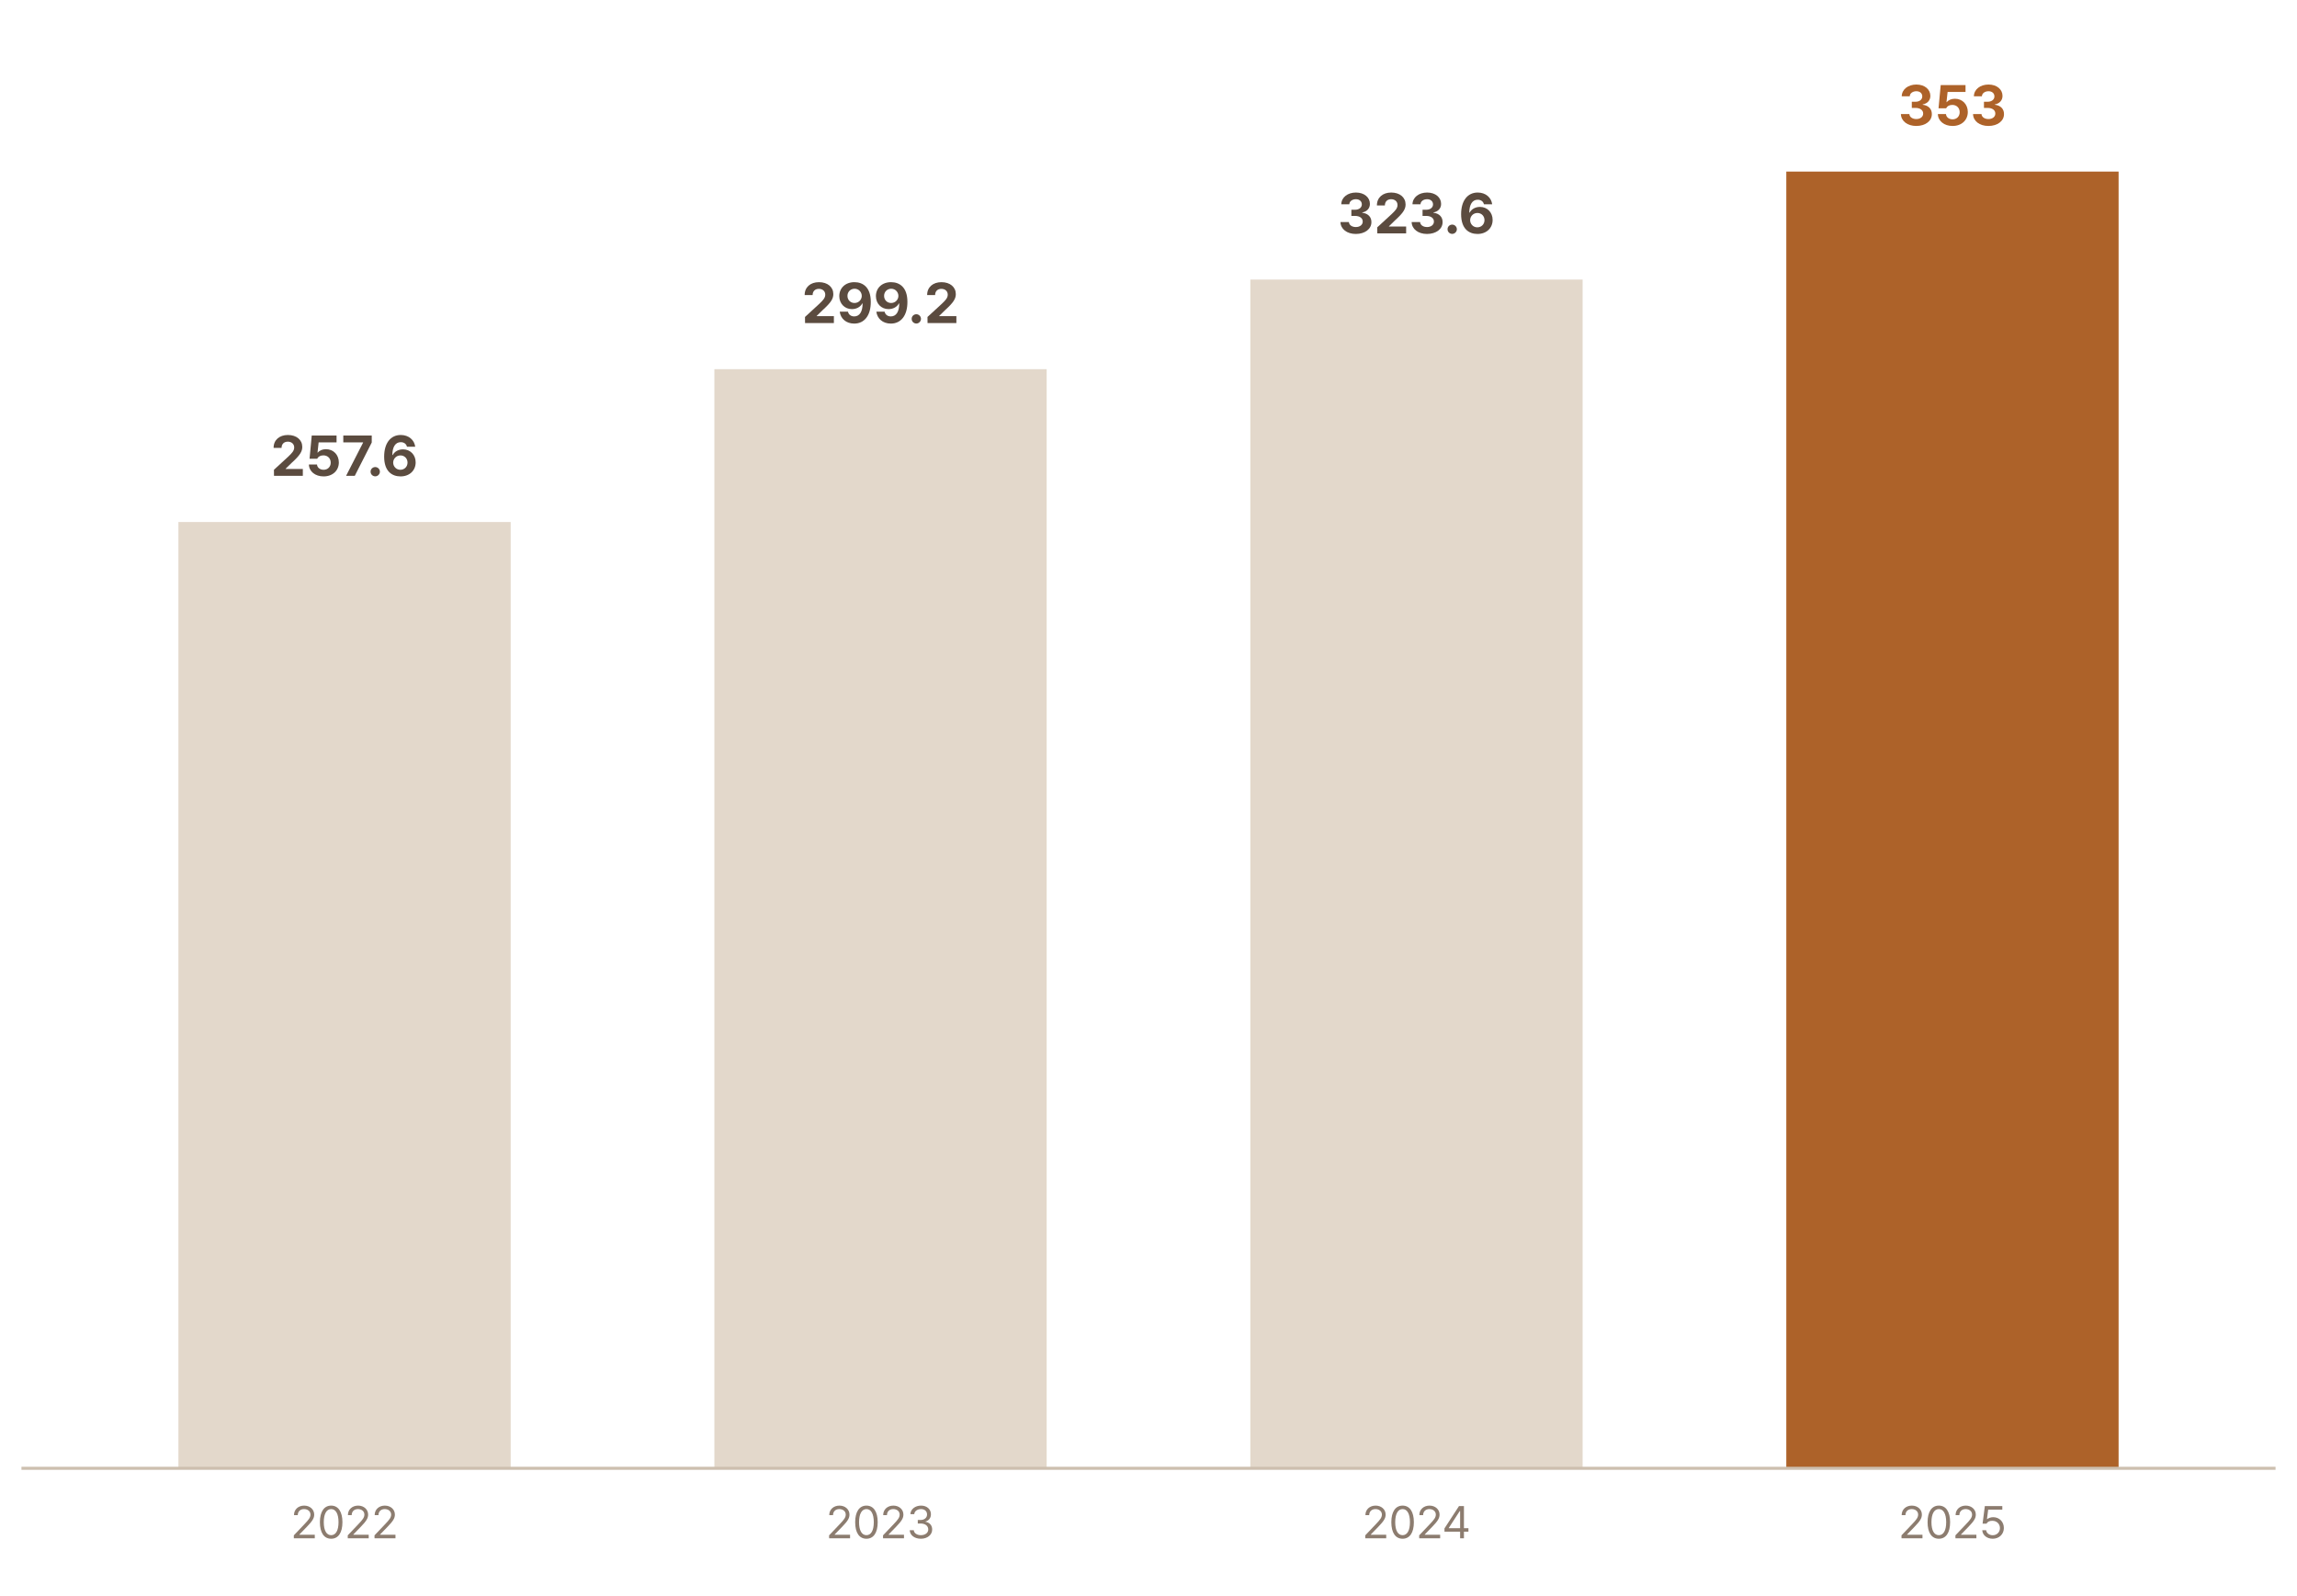
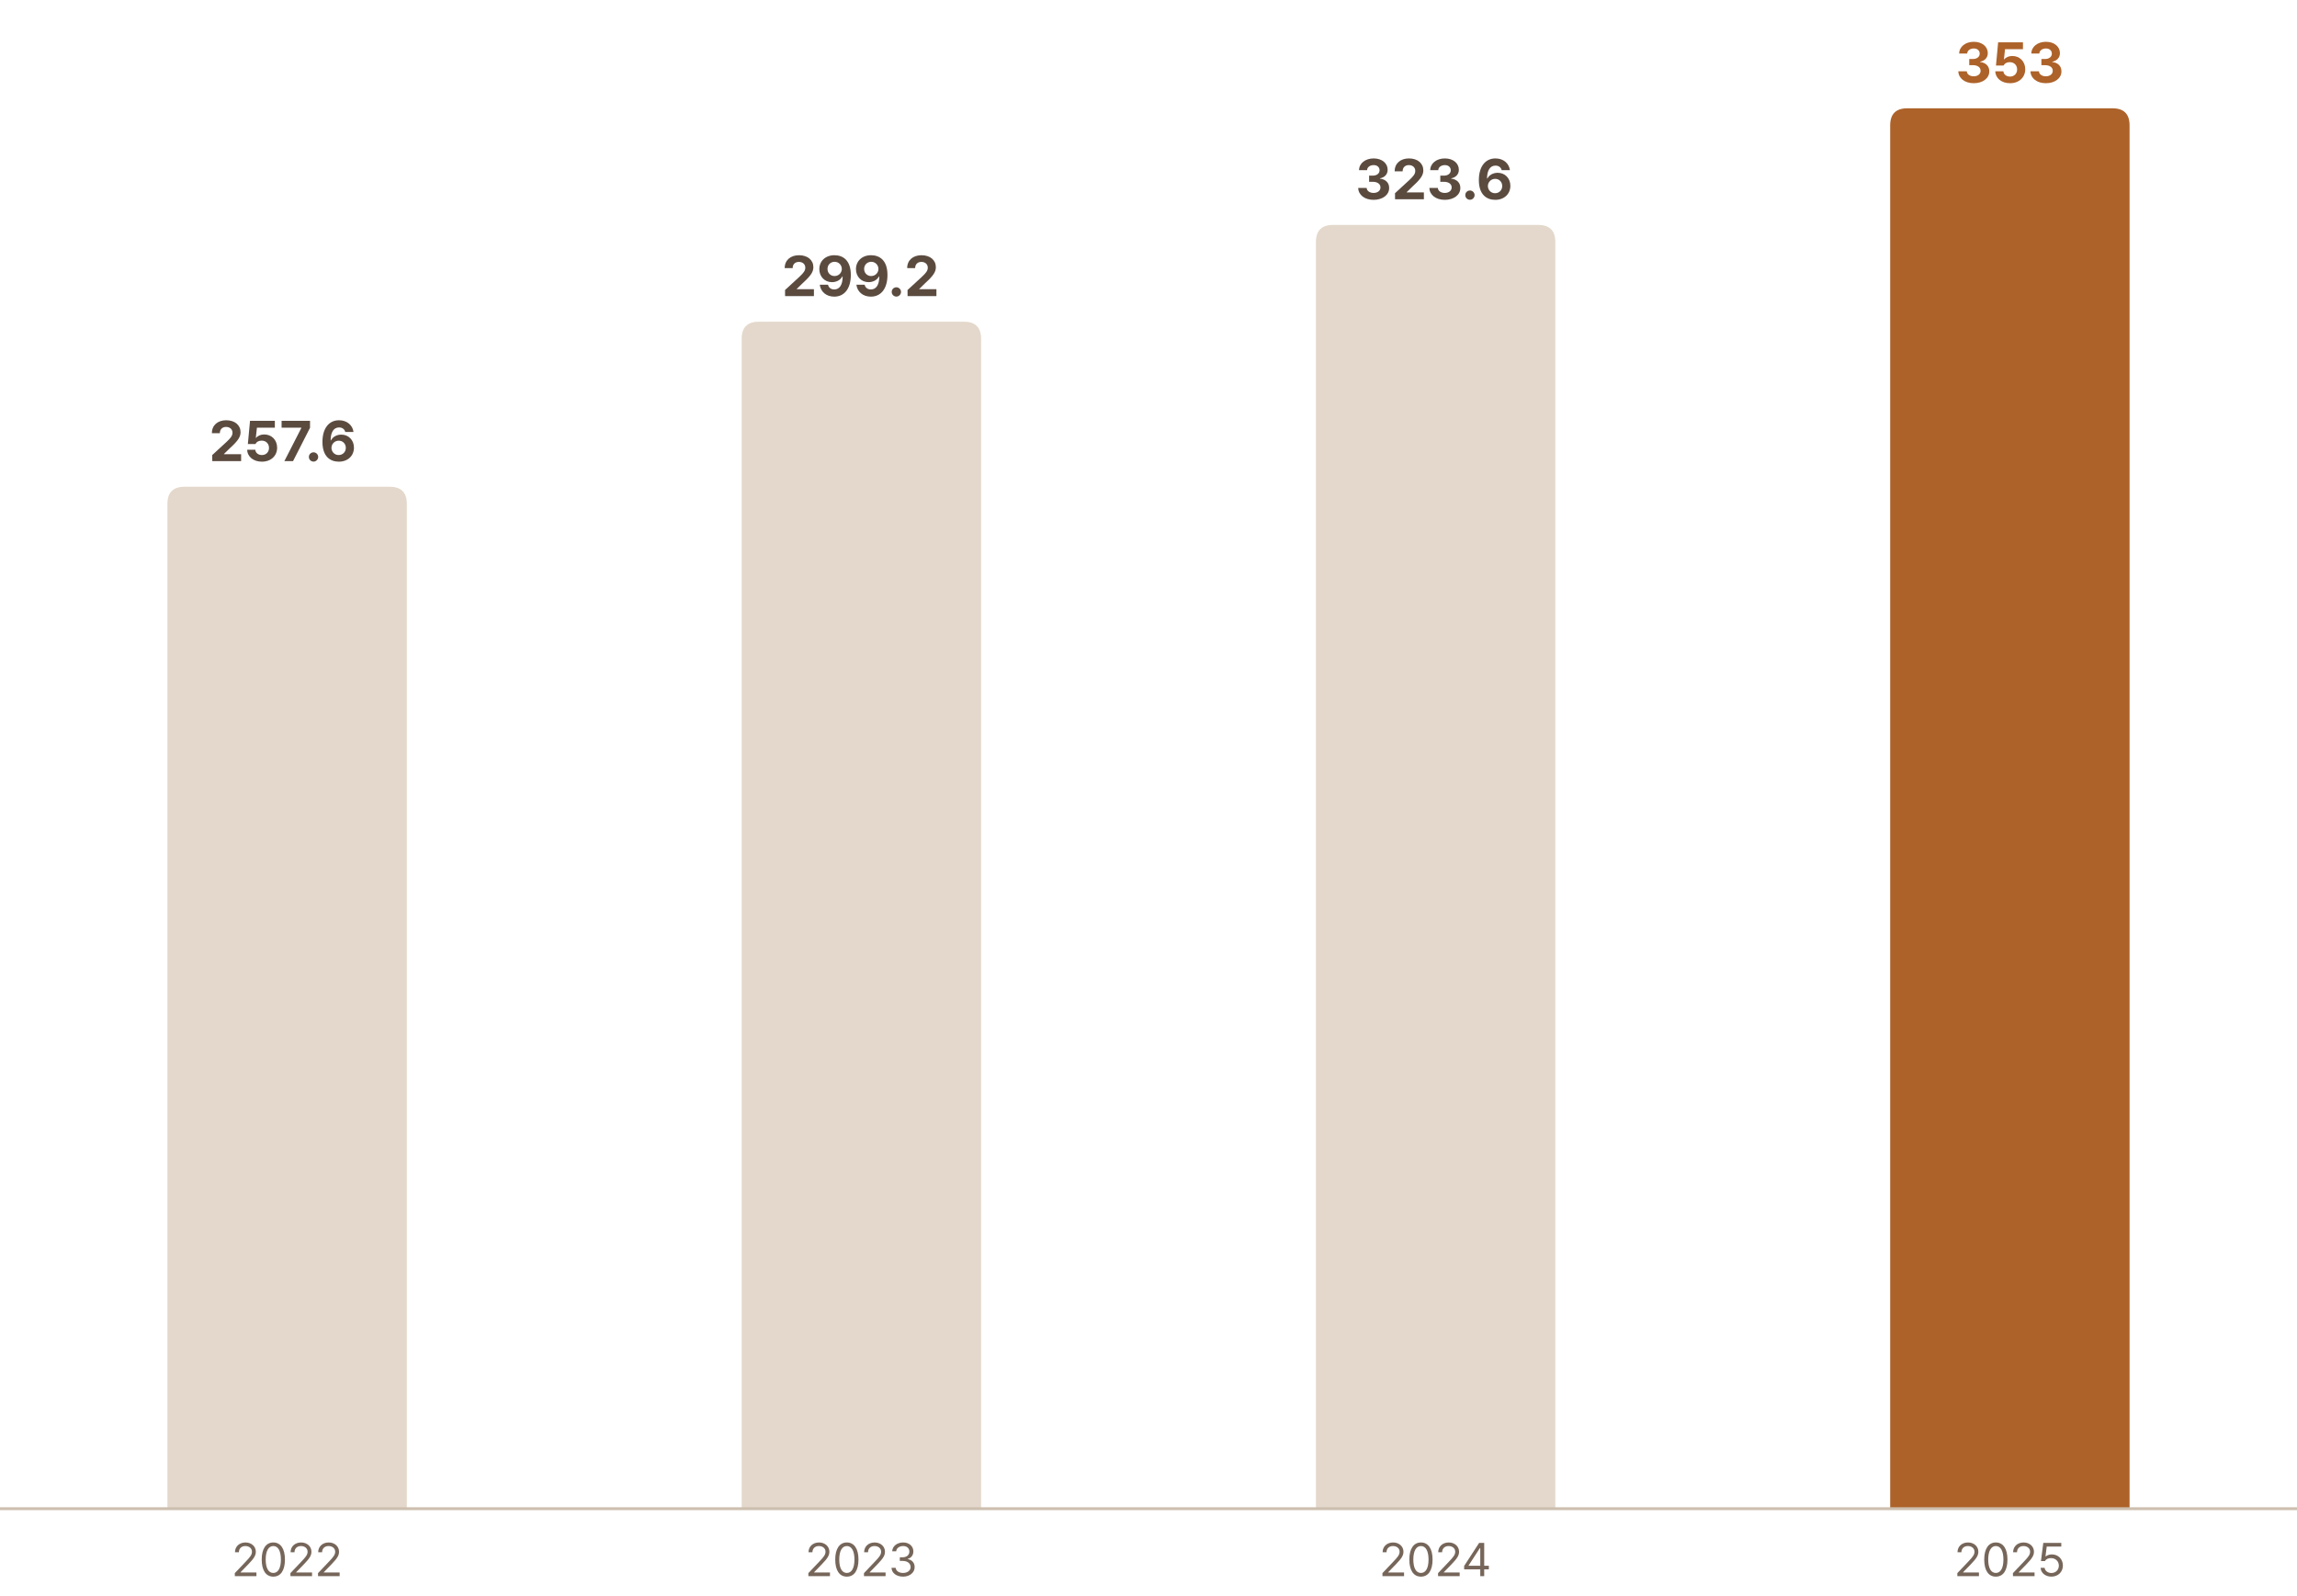
<svg xmlns="http://www.w3.org/2000/svg" xmlns:xlink="http://www.w3.org/1999/xlink" width="604.5pt" height="420pt" viewBox="0 0 604.5 420" version="1.1">
  <defs>
    <style type="text/css">*{stroke-linejoin: round; stroke-linecap: butt}</style>
  </defs>
  <g id="figure_1">
    <g id="patch_1">
      <path d="M 0 420  L 604.5 420  L 604.5 0  L 0 0  L 0 420  z " style="fill: none" />
    </g>
    <g id="axes_1">
      <g id="patch_2">
-         <path d="M 6.045 386.4  L 598.455 386.4  L 598.455 4.2  L 6.045 4.2  L 6.045 386.4  z " style="fill: none" />
+         <path d="M 48.562 128.097  L 102.562 128.097  Q 107.062 128.097 107.062 132.597  L 107.062 397.031  Q 107.062 397.031 107.062 397.031  L 44.062 397.031  Q 44.062 397.031 44.062 397.031  L 44.062 132.597  Q 44.062 128.097 48.562 128.097  z " clip-path="url(#p8dc87a3f2c)" style="fill: #e3d8cb" />
      </g>
-       <g id="matplotlib.axis_1">
-         <g id="xtick_1">
-           <g id="line2d_1" />
-           <g id="text_1">
-             <g style="fill: #8c7c6f" transform="translate(76.53656 404.8199) scale(0.12 -0.12)">
-               <defs>
-                 <path id="Pretendard-Regular-32cb" d="M 425 0  L 3363 0  L 3363 500  L 1206 500  L 1206 538  L 2244 1606  C 3044 2431 3281 2825 3281 3331  C 3281 4038 2694 4588 1875 4588  C 1056 4588 438 4050 444 3250  L 975 3250  C 975 3756 1319 4100 1856 4100  C 2363 4100 2756 3794 2756 3331  C 2756 2913 2500 2606 1963 2038  L 419 413  L 425 0  z " transform="scale(0.015625)" />
-                 <path id="Pretendard-Regular-32c9" d="M 1906 -63  C 2906 -63 3488 781 3488 2263  C 3488 3731 2900 4588 1906 4588  C 913 4588 325 3731 325 2263  C 325 781 900 -63 1906 -63  z M 1906 438  C 1250 438 869 1094 869 2263  C 869 3431 1256 4100 1906 4100  C 2556 4100 2938 3431 2938 2263  C 2938 1094 2556 438 1906 438  z " transform="scale(0.015625)" />
-               </defs>
-               <use xlink:href="#Pretendard-Regular-32cb" />
-               <use xlink:href="#Pretendard-Regular-32c9" transform="translate(58.6875 0)" />
-               <use xlink:href="#Pretendard-Regular-32cb" transform="translate(118.2656 0)" />
-               <use xlink:href="#Pretendard-Regular-32cb" transform="translate(176.9531 0)" />
-             </g>
-           </g>
-         </g>
-         <g id="xtick_2">
-           <g id="line2d_2" />
-           <g id="text_2">
-             <g style="fill: #8c7c6f" transform="translate(217.4047 404.8199) scale(0.12 -0.12)">
-               <defs>
-                 <path id="Pretendard-Regular-32cc" d="M 1988 -63  C 2888 -63 3569 488 3563 1231  C 3569 1806 3206 2225 2619 2319  L 2619 2350  C 3094 2481 3394 2863 3388 3375  C 3394 4025 2869 4588 2006 4588  C 1200 4588 538 4106 506 3388  L 1050 3388  C 1075 3831 1519 4100 2000 4100  C 2513 4100 2844 3794 2844 3344  C 2844 2875 2463 2569 1913 2569  L 1544 2569  L 1544 2075  L 1913 2075  C 2619 2075 3013 1725 3013 1231  C 3013 763 2575 438 1981 438  C 1444 438 1013 706 981 1138  L 413 1138  C 444 419 1088 -63 1988 -63  z " transform="scale(0.015625)" />
-               </defs>
-               <use xlink:href="#Pretendard-Regular-32cb" />
-               <use xlink:href="#Pretendard-Regular-32c9" transform="translate(58.6875 0)" />
-               <use xlink:href="#Pretendard-Regular-32cb" transform="translate(118.2656 0)" />
-               <use xlink:href="#Pretendard-Regular-32cc" transform="translate(176.9531 0)" />
-             </g>
-           </g>
-         </g>
-         <g id="xtick_3">
-           <g id="line2d_3" />
-           <g id="text_3">
-             <g style="fill: #8c7c6f" transform="translate(358.5044 404.8199) scale(0.12 -0.12)">
-               <defs>
-                 <path id="Pretendard-Regular-32cd" d="M 313 925  L 2506 925  L 2506 0  L 3044 0  L 3044 925  L 3675 925  L 3675 1419  L 3044 1419  L 3044 4525  L 2350 4525  L 313 1388  L 313 925  z M 919 1419  L 919 1456  L 2450 3813  L 2506 3813  L 2506 1419  L 919 1419  z " transform="scale(0.015625)" />
-               </defs>
-               <use xlink:href="#Pretendard-Regular-32cb" />
-               <use xlink:href="#Pretendard-Regular-32c9" transform="translate(58.6875 0)" />
-               <use xlink:href="#Pretendard-Regular-32cb" transform="translate(118.2656 0)" />
-               <use xlink:href="#Pretendard-Regular-32cd" transform="translate(175.4375 0)" />
-             </g>
-           </g>
-         </g>
-         <g id="xtick_4">
-           <g id="line2d_4" />
-           <g id="text_4">
-             <g style="fill: #8c7c6f" transform="translate(499.6275 404.8199) scale(0.12 -0.12)">
-               <defs>
-                 <path id="Pretendard-Regular-32ce" d="M 1900 -63  C 2800 -63 3463 569 3463 1444  C 3463 2325 2825 2963 1963 2963  C 1644 2963 1338 2856 1138 2700  L 1094 2700  L 1263 4025  L 3244 4025  L 3244 4525  L 794 4525  L 475 2050  L 1019 2050  C 1188 2344 1481 2463 1863 2456  C 2469 2450 2913 2019 2913 1431  C 2913 863 2488 431 1900 431  C 1413 431 1019 731 975 1138  L 431 1138  C 463 444 1081 -63 1900 -63  z " transform="scale(0.015625)" />
-               </defs>
-               <use xlink:href="#Pretendard-Regular-32cb" />
-               <use xlink:href="#Pretendard-Regular-32c9" transform="translate(58.6875 0)" />
-               <use xlink:href="#Pretendard-Regular-32cb" transform="translate(118.2656 0)" />
-               <use xlink:href="#Pretendard-Regular-32ce" transform="translate(176.9531 0)" />
-             </g>
-           </g>
-         </g>
-       </g>
-       <g id="matplotlib.axis_2" />
      <g id="patch_3">
-         <path d="M 46.95 386.4  L 134.4 386.4  L 134.4 137.375  L 46.95 137.375  z " clip-path="url(#p02458e5b36)" style="fill: #e3d8cb" />
+         <path d="M 199.688 84.667  L 253.688 84.667  Q 258.188 84.667 258.188 89.167  L 258.188 397.031  Q 258.188 397.031 258.188 397.031  L 195.188 397.031  Q 195.188 397.031 195.188 397.031  L 195.188 89.167  Q 195.188 84.667 199.688 84.667  z " clip-path="url(#p8dc87a3f2c)" style="fill: #e3d8cb" />
      </g>
      <g id="patch_4">
-         <path d="M 188 386.4  L 275.45 386.4  L 275.45 97.159  L 188 97.159  z " clip-path="url(#p02458e5b36)" style="fill: #e3d8cb" />
+         <path d="M 350.812 59.194  L 404.812 59.194  Q 409.312 59.194 409.312 63.694  L 409.312 397.031  Q 409.312 397.031 409.312 397.031  L 346.312 397.031  Q 346.312 397.031 346.312 397.031  L 346.312 63.694  Q 346.312 59.194 350.812 59.194  z " clip-path="url(#p8dc87a3f2c)" style="fill: #e3d8cb" />
      </g>
      <g id="patch_5">
-         <path d="M 329.05 386.4  L 416.5 386.4  L 416.5 73.571  L 329.05 73.571  z " clip-path="url(#p02458e5b36)" style="fill: #e3d8cb" />
+         <path d="M 501.938 28.5  L 555.938 28.5  Q 560.438 28.5 560.438 33  L 560.438 397.031  Q 560.438 397.031 560.438 397.031  L 497.438 397.031  Q 497.438 397.031 497.438 397.031  L 497.438 33  Q 497.438 28.5 501.938 28.5  z " clip-path="url(#p8dc87a3f2c)" style="fill: #ad6229" />
      </g>
-       <g id="patch_6">
-         <path d="M 470.099 386.4  L 557.551 386.4  L 557.551 45.15  L 470.099 45.15  z " clip-path="url(#p02458e5b36)" style="fill: #ad6229" />
+       <g id="line2d_1">
+         <path d="M 0 397.031  L 604.5 397.031  " clip-path="url(#p8dc87a3f2c)" style="fill: none; stroke: #cdbfaf; stroke-width: 0.75" />
      </g>
-       <g id="patch_7">
-         <path d="M 6.045 386.4  L 598.455 386.4  " style="fill: none; stroke: #cdbfaf; stroke-width: 0.8; stroke-linejoin: miter; stroke-linecap: square" />
-       </g>
-       <g id="text_5">
-         <g style="fill: #5b4b3f" transform="translate(71.27227 125.2251) scale(0.15 -0.15)">
+       <g id="text_1">
+         <g style="fill: #5b4b3f" transform="translate(55.03272 121.3474) scale(0.15 -0.15)">
          <defs>
            <path id="Pretendard-Bold-32cb" d="M 356 0  L 3594 0  L 3594 775  L 1663 775  L 1663 800  L 2350 1469  C 3281 2313 3531 2738 3531 3250  C 3531 4038 2888 4588 1919 4588  C 963 4588 306 4025 313 3138  L 1206 3138  C 1206 3569 1481 3838 1906 3838  C 2319 3838 2625 3588 2625 3188  C 2625 2831 2400 2581 1975 2175  L 350 681  L 356 0  z " transform="scale(0.015625)" />
            <path id="Pretendard-Bold-32ce" d="M 2019 -63  C 3038 -63 3731 594 3731 1506  C 3731 2375 3113 2994 2281 2994  C 1881 2994 1544 2838 1375 2613  L 1338 2613  L 1463 3756  L 3475 3756  L 3475 4525  L 688 4525  L 444 1919  L 1294 1919  C 1431 2175 1669 2300 2006 2300  C 2481 2294 2819 1963 2819 1481  C 2819 1013 2488 681 2019 681  C 1625 681 1300 919 1281 1275  L 369 1275  C 388 494 1075 -63 2019 -63  z " transform="scale(0.015625)" />
            <path id="Pretendard-Bold-32d0" d="M 531 0  L 1506 0  L 3413 3744  L 3413 4525  L 219 4525  L 219 3756  L 2438 3756  L 2438 3725  L 531 0  z " transform="scale(0.015625)" />
            <path id="Pretendard-Bold-3359" d="M 906 -56  C 1181 -56 1425 181 1425 469  C 1425 756 1181 988 906 988  C 613 988 375 756 381 469  C 375 181 613 -56 906 -56  z " transform="scale(0.015625)" />
            <path id="Pretendard-Bold-32cf" d="M 2106 -63  C 3125 -69 3819 594 3819 1513  C 3819 2363 3213 2975 2400 2975  C 1900 2975 1450 2738 1244 2338  L 1200 2338  C 1206 3225 1531 3781 2144 3781  C 2506 3781 2769 3588 2844 3269  L 3769 3269  C 3675 4013 3056 4588 2144 4588  C 1013 4588 281 3681 281 2156  C 281 500 1169 -56 2106 -63  z M 2100 681  C 1638 681 1300 1044 1294 1488  C 1300 1931 1650 2294 2113 2294  C 2575 2294 2906 1938 2906 1488  C 2906 1031 2563 681 2100 681  z " transform="scale(0.015625)" />
          </defs>
          <use xlink:href="#Pretendard-Bold-32cb" />
          <use xlink:href="#Pretendard-Bold-32ce" transform="translate(61.03125 0)" />
          <use xlink:href="#Pretendard-Bold-32d0" transform="translate(123.7344 0)" />
          <use xlink:href="#Pretendard-Bold-3359" transform="translate(169.0938 0)" />
          <use xlink:href="#Pretendard-Bold-32cf" transform="translate(194.4375 0)" />
        </g>
      </g>
-       <g id="text_6">
-         <g style="fill: #5b4b3f" transform="translate(211.0297 85.00979) scale(0.15 -0.15)">
+       <g id="text_2">
+         <g style="fill: #76665a" transform="translate(60.98199 414.7875) scale(0.12375 -0.12375)">
+           <defs>
+             <path id="Pretendard-Regular-32cb" d="M 425 0  L 3363 0  L 3363 500  L 1206 500  L 1206 538  L 2244 1606  C 3044 2431 3281 2825 3281 3331  C 3281 4038 2694 4588 1875 4588  C 1056 4588 438 4050 444 3250  L 975 3250  C 975 3756 1319 4100 1856 4100  C 2363 4100 2756 3794 2756 3331  C 2756 2913 2500 2606 1963 2038  L 419 413  L 425 0  z " transform="scale(0.015625)" />
+             <path id="Pretendard-Regular-32c9" d="M 1906 -63  C 2906 -63 3488 781 3488 2263  C 3488 3731 2900 4588 1906 4588  C 913 4588 325 3731 325 2263  C 325 781 900 -63 1906 -63  z M 1906 438  C 1250 438 869 1094 869 2263  C 869 3431 1256 4100 1906 4100  C 2556 4100 2938 3431 2938 2263  C 2938 1094 2556 438 1906 438  z " transform="scale(0.015625)" />
+           </defs>
+           <use xlink:href="#Pretendard-Regular-32cb" />
+           <use xlink:href="#Pretendard-Regular-32c9" transform="translate(58.6875 0)" />
+           <use xlink:href="#Pretendard-Regular-32cb" transform="translate(118.2656 0)" />
+           <use xlink:href="#Pretendard-Regular-32cb" transform="translate(176.9531 0)" />
+         </g>
+       </g>
+       <g id="text_3">
+         <g style="fill: #5b4b3f" transform="translate(205.7769 77.91709) scale(0.15 -0.15)">
          <defs>
            <path id="Pretendard-Bold-32d2" d="M 2006 4588  C 981 4594 294 3931 294 3019  C 300 2175 900 1563 1713 1563  C 2219 1563 2663 1800 2875 2200  L 2913 2200  C 2913 1294 2588 744 1969 744  C 1606 744 1344 944 1269 1275  L 344 1275  C 438 506 1056 -63 1969 -63  C 3106 -63 3838 844 3831 2381  C 3831 4025 2944 4581 2006 4588  z M 2013 3850  C 2475 3850 2813 3481 2819 3050  C 2819 2613 2463 2250 2006 2250  C 1544 2250 1213 2600 1213 3044  C 1206 3494 1550 3850 2013 3850  z " transform="scale(0.015625)" />
          </defs>
          <use xlink:href="#Pretendard-Bold-32cb" />
          <use xlink:href="#Pretendard-Bold-32d2" transform="translate(61.03125 0)" />
          <use xlink:href="#Pretendard-Bold-32d2" transform="translate(125.2969 0)" />
          <use xlink:href="#Pretendard-Bold-3359" transform="translate(186.6875 0)" />
          <use xlink:href="#Pretendard-Bold-32cb" transform="translate(214.9062 0)" />
        </g>
      </g>
-       <g id="text_7">
-         <g style="fill: #5b4b3f" transform="translate(352.0492 61.42197) scale(0.15 -0.15)">
+       <g id="text_4">
+         <g style="fill: #76665a" transform="translate(211.9197 414.7875) scale(0.12375 -0.12375)">
+           <defs>
+             <path id="Pretendard-Regular-32cc" d="M 1988 -63  C 2888 -63 3569 488 3563 1231  C 3569 1806 3206 2225 2619 2319  L 2619 2350  C 3094 2481 3394 2863 3388 3375  C 3394 4025 2869 4588 2006 4588  C 1200 4588 538 4106 506 3388  L 1050 3388  C 1075 3831 1519 4100 2000 4100  C 2513 4100 2844 3794 2844 3344  C 2844 2875 2463 2569 1913 2569  L 1544 2569  L 1544 2075  L 1913 2075  C 2619 2075 3013 1725 3013 1231  C 3013 763 2575 438 1981 438  C 1444 438 1013 706 981 1138  L 413 1138  C 444 419 1088 -63 1988 -63  z " transform="scale(0.015625)" />
+           </defs>
+           <use xlink:href="#Pretendard-Regular-32cb" />
+           <use xlink:href="#Pretendard-Regular-32c9" transform="translate(58.6875 0)" />
+           <use xlink:href="#Pretendard-Regular-32cb" transform="translate(118.2656 0)" />
+           <use xlink:href="#Pretendard-Regular-32cc" transform="translate(176.9531 0)" />
+         </g>
+       </g>
+       <g id="text_5">
+         <g style="fill: #5b4b3f" transform="translate(356.7188 52.44354) scale(0.15 -0.15)">
          <defs>
            <path id="Pretendard-Bold-32cc" d="M 2031 -63  C 3050 -63 3788 494 3781 1269  C 3788 1831 3419 2238 2756 2319  L 2756 2356  C 3263 2444 3619 2806 3613 3313  C 3619 4031 2988 4588 2044 4588  C 1119 4588 413 4050 400 3269  L 1300 3269  C 1313 3613 1644 3838 2044 3838  C 2444 3838 2706 3600 2706 3256  C 2706 2900 2394 2656 1950 2656  L 1531 2656  L 1531 1963  L 1950 1963  C 2481 1963 2813 1700 2806 1331  C 2813 969 2488 713 2038 713  C 1600 713 1275 938 1256 1275  L 306 1275  C 325 488 1038 -63 2031 -63  z " transform="scale(0.015625)" />
          </defs>
          <use xlink:href="#Pretendard-Bold-32cc" />
          <use xlink:href="#Pretendard-Bold-32cb" transform="translate(63.875 0)" />
          <use xlink:href="#Pretendard-Bold-32cc" transform="translate(124.9062 0)" />
          <use xlink:href="#Pretendard-Bold-3359" transform="translate(186.7344 0)" />
          <use xlink:href="#Pretendard-Bold-32cf" transform="translate(212.0781 0)" />
        </g>
      </g>
-       <g id="text_8">
-         <g style="fill: #ad6229" transform="translate(499.541 33.00059) scale(0.15 -0.15)">
+       <g id="text_6">
+         <g style="fill: #76665a" transform="translate(363.0024 414.7875) scale(0.12375 -0.12375)">
+           <defs>
+             <path id="Pretendard-Regular-32cd" d="M 313 925  L 2506 925  L 2506 0  L 3044 0  L 3044 925  L 3675 925  L 3675 1419  L 3044 1419  L 3044 4525  L 2350 4525  L 313 1388  L 313 925  z M 919 1419  L 919 1456  L 2450 3813  L 2506 3813  L 2506 1419  L 919 1419  z " transform="scale(0.015625)" />
+           </defs>
+           <use xlink:href="#Pretendard-Regular-32cb" />
+           <use xlink:href="#Pretendard-Regular-32c9" transform="translate(58.6875 0)" />
+           <use xlink:href="#Pretendard-Regular-32cb" transform="translate(118.2656 0)" />
+           <use xlink:href="#Pretendard-Regular-32cd" transform="translate(175.4375 0)" />
+         </g>
+       </g>
+       <g id="text_7">
+         <g style="fill: #ad6229" transform="translate(514.6553 21.75) scale(0.15 -0.15)">
          <use xlink:href="#Pretendard-Bold-32cc" />
          <use xlink:href="#Pretendard-Bold-32ce" transform="translate(63.875 0)" />
          <use xlink:href="#Pretendard-Bold-32cc" transform="translate(126.5781 0)" />
        </g>
      </g>
+       <g id="text_8">
+         <g style="fill: #76665a" transform="translate(514.2966 414.7875) scale(0.12375 -0.12375)">
+           <defs>
+             <path id="Pretendard-Regular-32ce" d="M 1900 -63  C 2800 -63 3463 569 3463 1444  C 3463 2325 2825 2963 1963 2963  C 1644 2963 1338 2856 1138 2700  L 1094 2700  L 1263 4025  L 3244 4025  L 3244 4525  L 794 4525  L 475 2050  L 1019 2050  C 1188 2344 1481 2463 1863 2456  C 2469 2450 2913 2019 2913 1431  C 2913 863 2488 431 1900 431  C 1413 431 1019 731 975 1138  L 431 1138  C 463 444 1081 -63 1900 -63  z " transform="scale(0.015625)" />
+           </defs>
+           <use xlink:href="#Pretendard-Regular-32cb" />
+           <use xlink:href="#Pretendard-Regular-32c9" transform="translate(58.6875 0)" />
+           <use xlink:href="#Pretendard-Regular-32cb" transform="translate(118.2656 0)" />
+           <use xlink:href="#Pretendard-Regular-32ce" transform="translate(176.9531 0)" />
+         </g>
+       </g>
    </g>
  </g>
  <defs>
-     <clipPath id="p02458e5b36">
-       <rect x="6.045" y="4.2" width="592.41" height="382.2" />
+     <clipPath id="p8dc87a3f2c">
+       <rect x="0" y="0" width="604.5" height="420" />
    </clipPath>
  </defs>
</svg>
